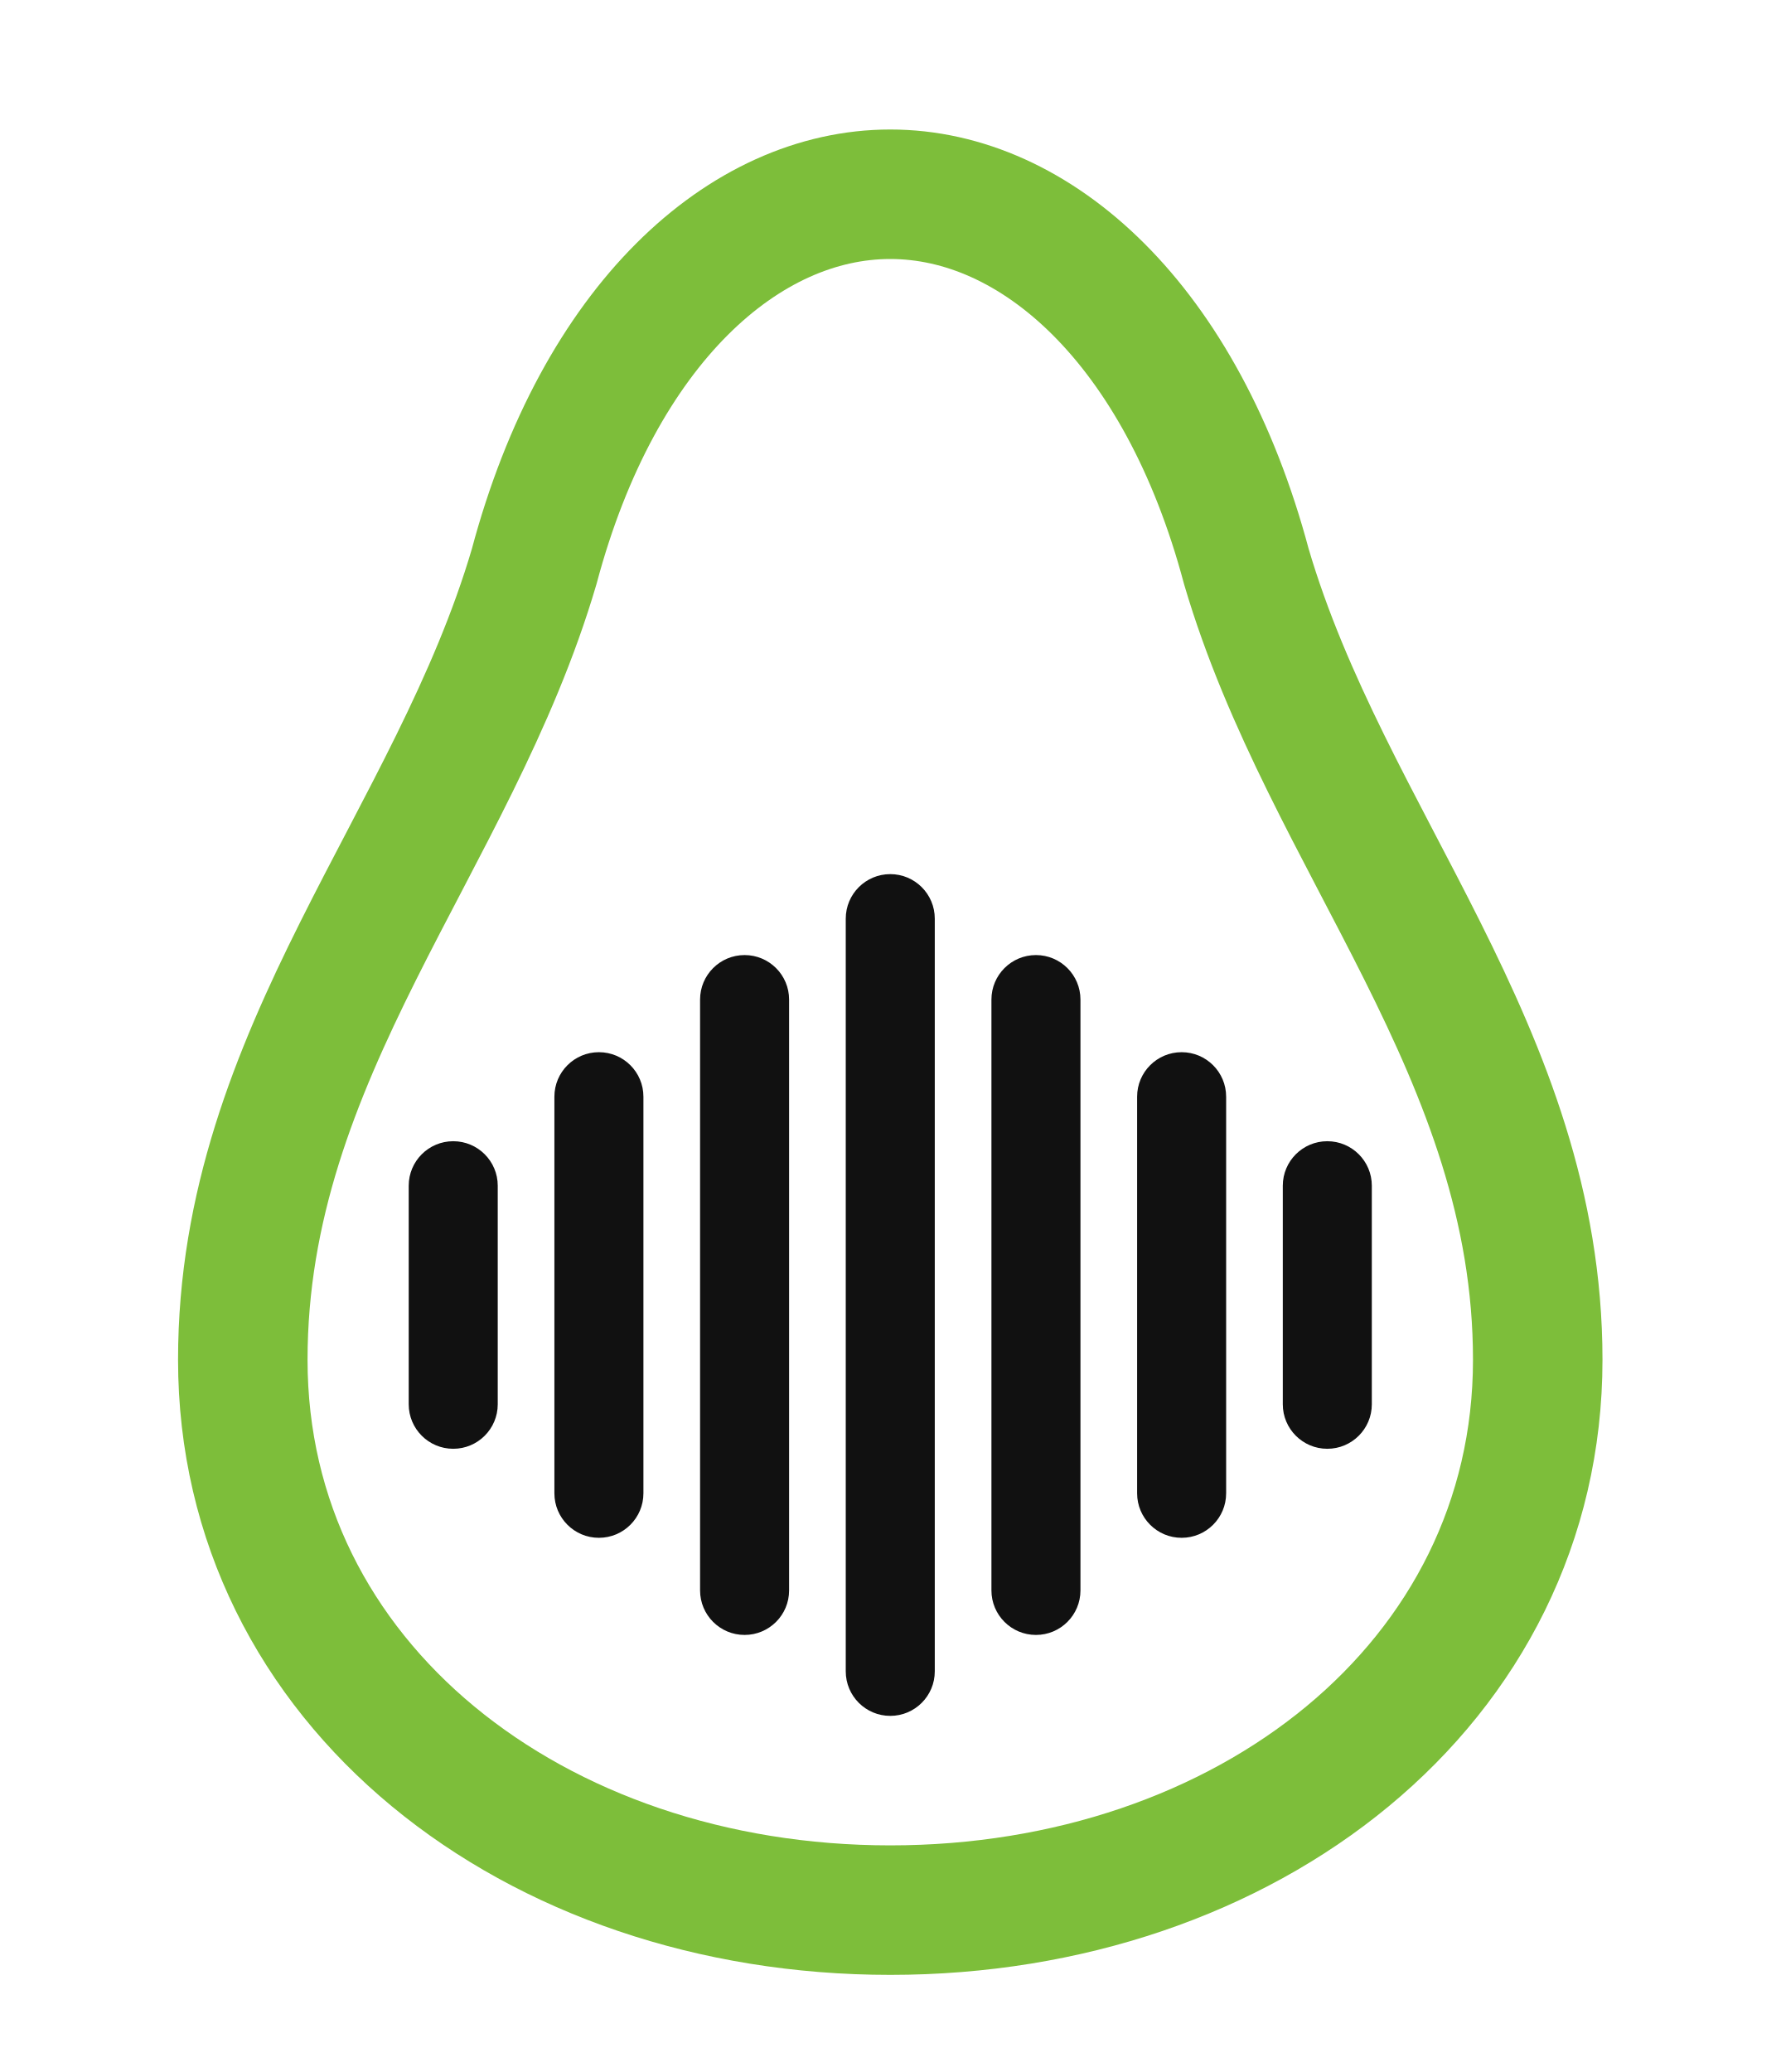
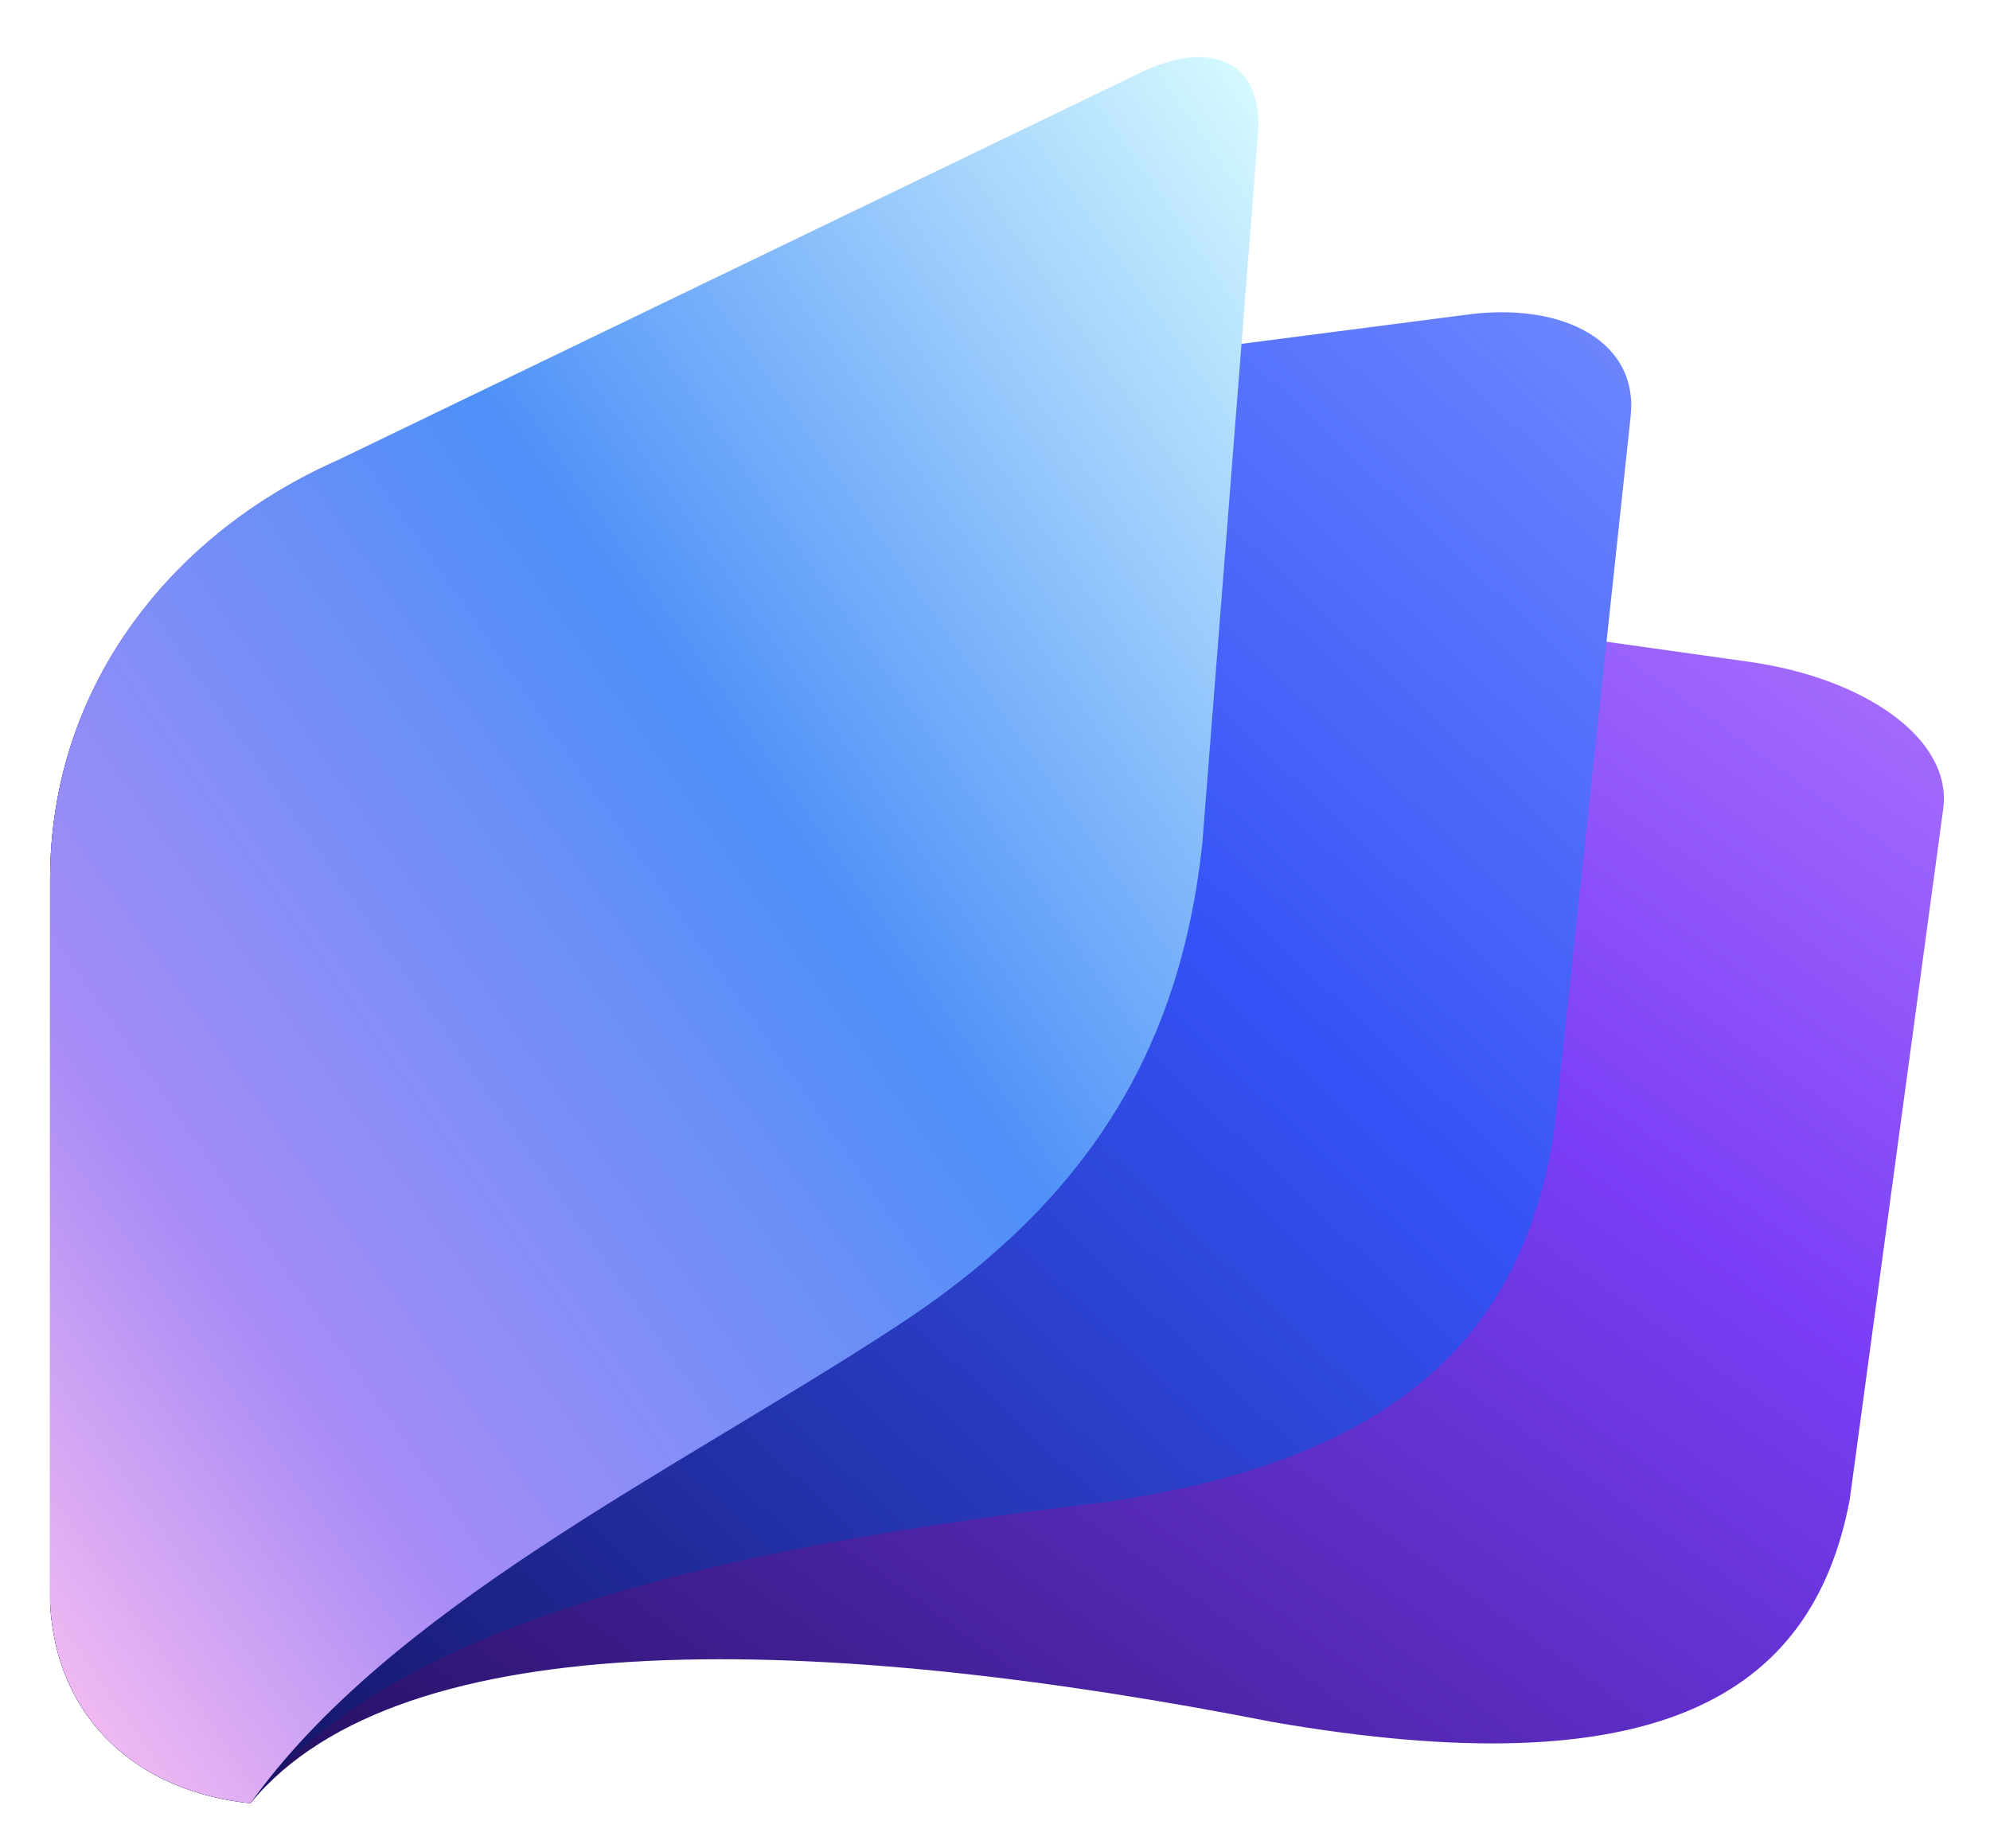
- <svg xmlns="http://www.w3.org/2000/svg" viewBox="0 0 220 256" fill="none" role="img" aria-label="Jotva">
-   <path d="M110 24 C 92 24 74 40 66 70 C 56 104 30 130 30 168 C 30 208 66 236 110 236 C 154 236 190 208 190 168 C 190 130 164 104 154 70 C 146 40 128 24 110 24 Z" fill="none" stroke="#7DBE3A" stroke-width="16" stroke-linejoin="round" stroke-linecap="round" />
-   <g fill="#111111">
-     <rect x="50.5" y="141" width="11" height="38" rx="5.5" />
-     <rect x="68.5" y="130" width="11" height="60" rx="5.5" />
-     <rect x="86.5" y="118" width="11" height="84" rx="5.5" />
-     <rect x="104.5" y="108" width="11" height="104" rx="5.5" />
-     <rect x="122.5" y="118" width="11" height="84" rx="5.5" />
-     <rect x="140.5" y="130" width="11" height="60" rx="5.5" />
-     <rect x="158.5" y="141" width="11" height="38" rx="5.5" />
-   </g>
+ <svg xmlns="http://www.w3.org/2000/svg" viewBox="-90 -648 715 664">
+   <defs>
+     <linearGradient id="f" x1="1" y1="0" x2="0" y2="1">
+       <stop offset="0" stop-color="#d8fcff" />
+       <stop offset=".42" stop-color="#4e90f8" />
+       <stop offset=".78" stop-color="#a98cf6" />
+       <stop offset="1" stop-color="#ffc2f1" />
+     </linearGradient>
+     <linearGradient id="m" x1="1" y1="0" x2="0" y2="1">
+       <stop offset="0" stop-color="#6f88ff" />
+       <stop offset=".35" stop-color="#3452f6" />
+       <stop offset="1" stop-color="#110d55" />
+     </linearGradient>
+     <linearGradient id="b" x1="1" y1="0" x2="0" y2="1">
+       <stop offset="0" stop-color="#b27dff" />
+       <stop offset=".35" stop-color="#7a3df6" />
+       <stop offset="1" stop-color="#1b0b52" />
+     </linearGradient>
+   </defs>
+   <path d="M0.0,0.0 C-40.0,-4.0 -70.0,-30.0 -72.0,-72.0 L-72.0,-332.0 C-72.0,-400.0 -30.0,-455.0 31.3,-481.5 L537.6,-410.3 C579.6,-404.6 611.5,-382.7 608.2,-357.4 L574.6,-109.1 C561.1,-37.6 504.0,-5.5 367.2,-29.2 C205.8,-60.9 54.2,-65.8 0.0,0.0 Z" fill="url(#b)" />
+   <path d="M0.0,0.0 C-40.0,-4.0 -70.0,-30.0 -72.0,-72.0 L-72.0,-332.0 C-72.0,-400.0 -30.0,-455.0 30.7,-482.3 L438.4,-535.1 C472.7,-539.2 498.7,-524.7 495.9,-498.5 L468.5,-242.5 C457.6,-167.9 411.0,-122.5 304.7,-107.9 C180.3,-92.9 52.3,-68.2 0.0,0.0 Z" fill="url(#m)" />
+   <path d="M0.0,0.0 C-40.0,-4.0 -70.0,-30.0 -72.0,-72.0 L-72.0,-332.0 C-72.0,-400.0 -30.0,-455.0 30.0,-482.0 L320.0,-622.0 C345.0,-634.0 364.0,-626.0 362.0,-600.0 L342.0,-345.0 C334.0,-270.0 300.0,-215.0 230.0,-170.0 C150.0,-118.0 50.0,-70.0 0.0,0.0 Z" fill="url(#f)" />
</svg>
